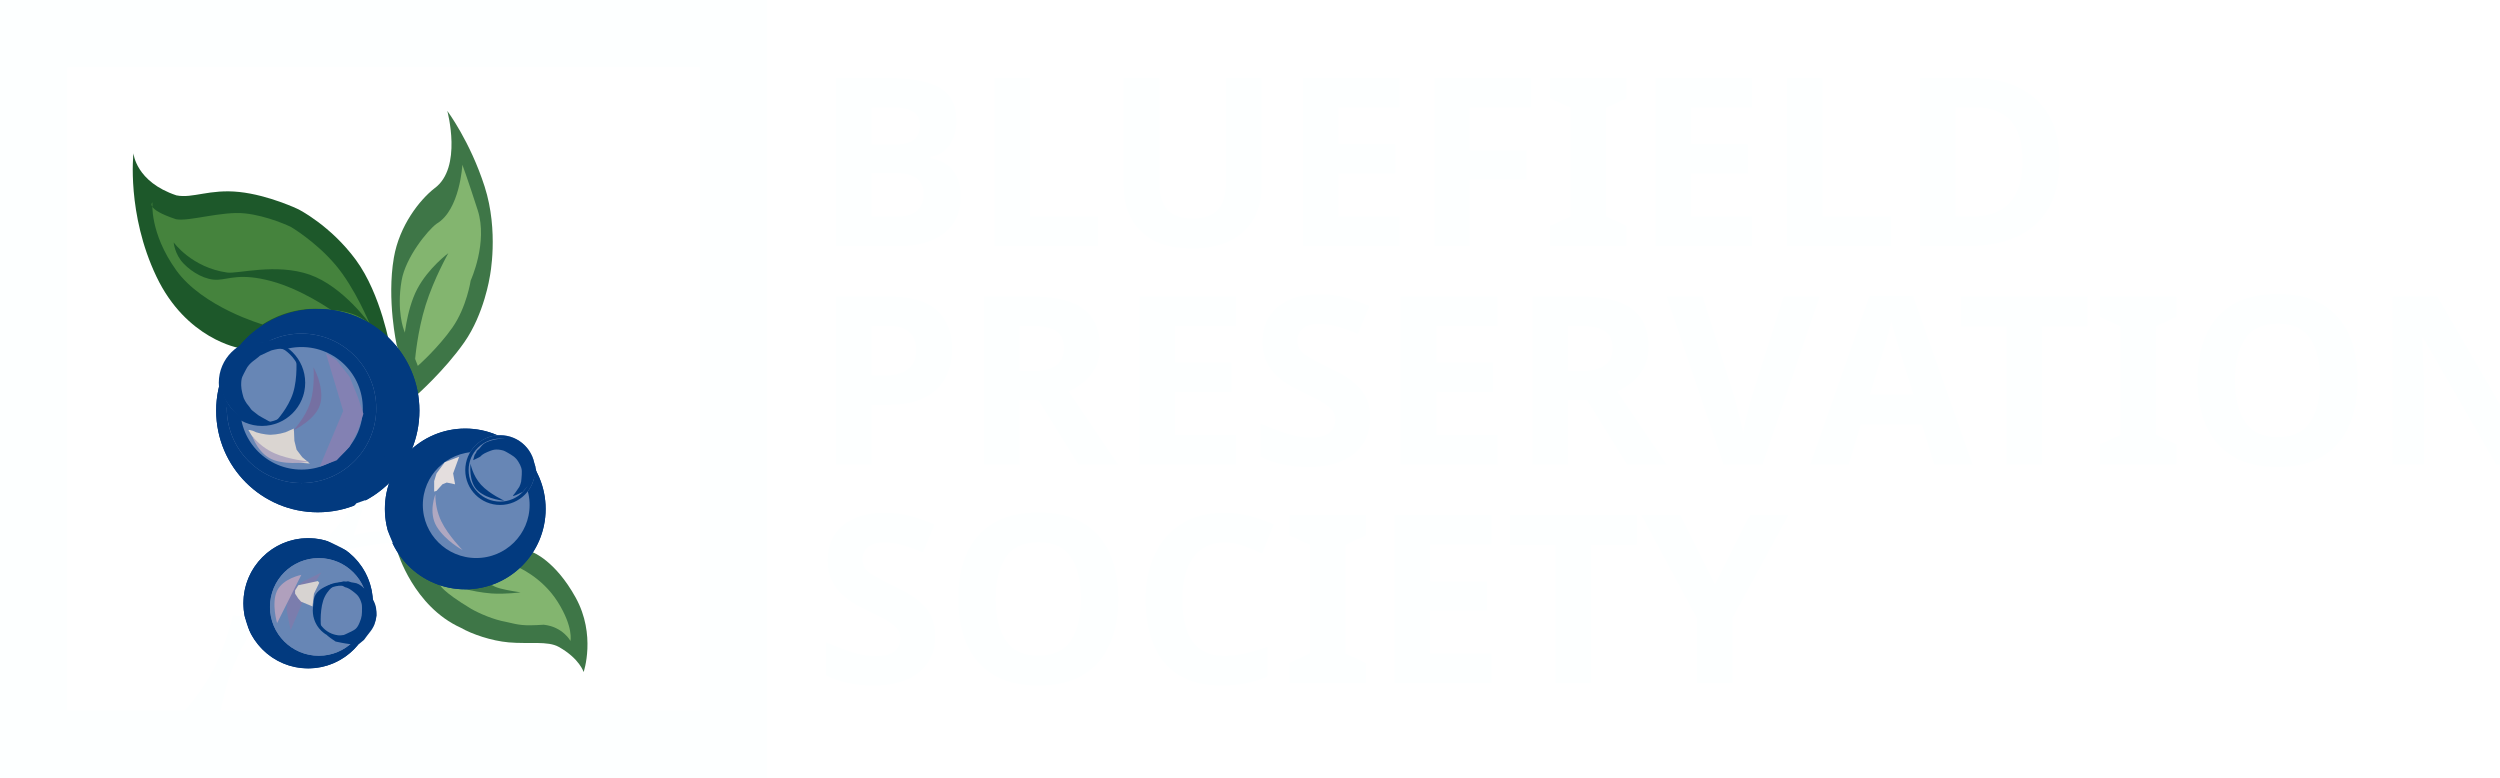
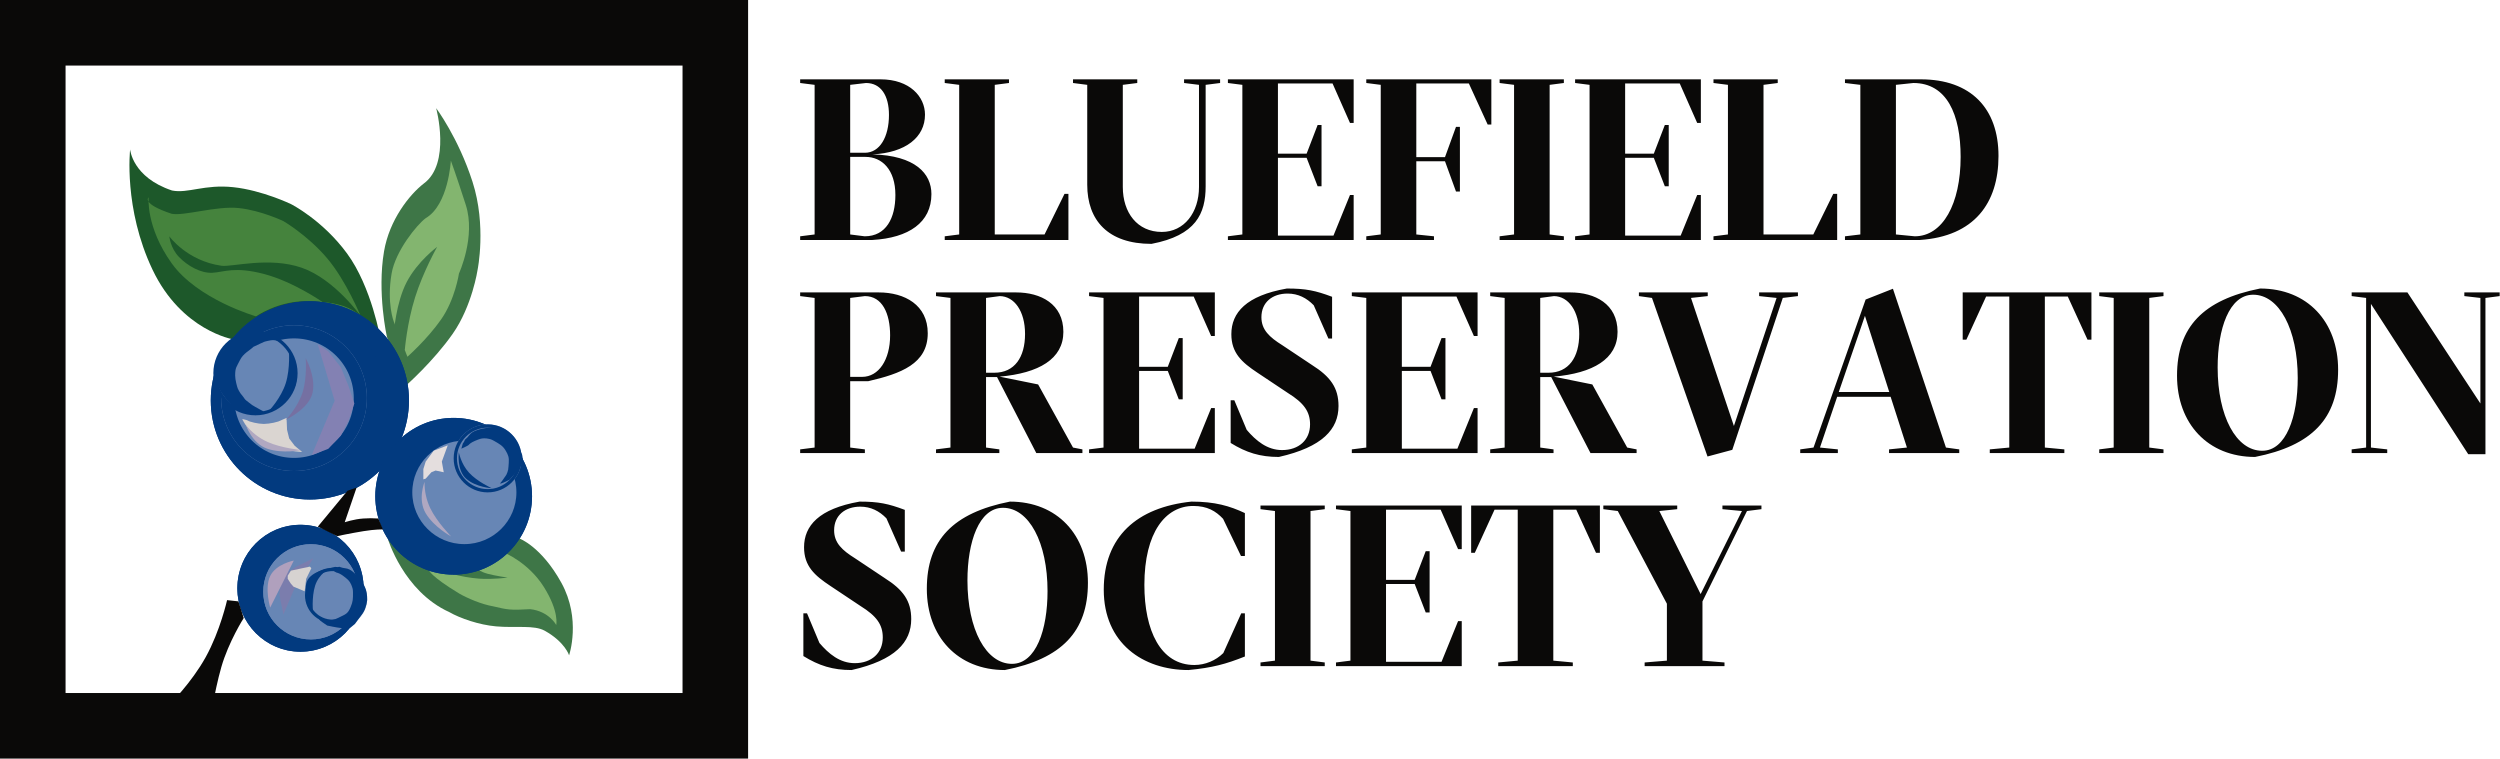
- <svg xmlns="http://www.w3.org/2000/svg" viewBox="75 7064 3718 1157">
+ <svg xmlns="http://www.w3.org/2000/svg" viewBox="102 5558 3813 1157">
  <defs>
-     <style>.a{fill:#1d582a;}.b{fill:#45833d;}.c{fill:#3e7647;}.d{fill:#83b56f;}.e,.n{fill:#023a7f;}.e,.f,.g{stroke:#023a7f;}.e{stroke-width:30px;}.f,.g,.h{fill:#6786b5;}.f,.h{stroke-width:20px;}.g{stroke-width:5px;}.h{stroke:#6786b5;}.i{fill:#8381b3;}.j{fill:#7b7dad;}.k{fill:#dad5d1;}.l{fill:#e4dede;}.m{fill:#d7d3d1;}.o{fill:#b0a0bd;}.p{fill:#7570a2;}.q{fill:#b0a8c1;}.r,.t{fill:#fdffff;}.s,.v{fill:none;}.s{stroke:#fdffff;stroke-width:100px;}.t{font-size:350px;font-family:GTEestiProDisplayTrial-Bold, GT Eesti Pro Display Trial;font-weight:700;}.u{stroke:none;}.w{filter:url(#a);}</style>
-     <filter id="a" x="540.186" y="7930.044" width="95.531" height="90.531" filterUnits="userSpaceOnUse">
+     <style>
+       .cls-1 {
+         fill: #1d582a;
+       }
+ 
+       .cls-2 {
+         fill: #45833d;
+       }
+ 
+       .cls-3 {
+         fill: #3e7647;
+       }
+ 
+       .cls-4 {
+         fill: #83b56f;
+       }
+ 
+       .cls-14, .cls-5 {
+         fill: #023a7f;
+       }
+ 
+       .cls-5, .cls-6, .cls-7 {
+         stroke: #023a7f;
+       }
+ 
+       .cls-5 {
+         stroke-width: 30px;
+       }
+ 
+       .cls-6, .cls-7, .cls-8 {
+         fill: #6786b5;
+       }
+ 
+       .cls-6, .cls-8 {
+         stroke-width: 20px;
+       }
+ 
+       .cls-7 {
+         stroke-width: 5px;
+       }
+ 
+       .cls-8 {
+         stroke: #6786b5;
+       }
+ 
+       .cls-9 {
+         fill: #8381b3;
+       }
+ 
+       .cls-10 {
+         fill: #7b7dad;
+       }
+ 
+       .cls-11 {
+         fill: #dad5d1;
+       }
+ 
+       .cls-12 {
+         fill: #e4dede;
+       }
+ 
+       .cls-13 {
+         fill: #d7d3d1;
+       }
+ 
+       .cls-15 {
+         fill: #b0a0bd;
+       }
+ 
+       .cls-16 {
+         fill: #7570a2;
+       }
+ 
+       .cls-17 {
+         fill: #b0a8c1;
+       }
+ 
+       .cls-18, .cls-20 {
+         fill: #0a0908;
+       }
+ 
+       .cls-19, .cls-22 {
+         fill: none;
+       }
+ 
+       .cls-19 {
+         stroke: #0a0908;
+         stroke-width: 100px;
+       }
+ 
+       .cls-20 {
+         stroke: rgba(0,0,0,0);
+       }
+ 
+       .cls-21 {
+         stroke: none;
+       }
+ 
+       .cls-23 {
+         filter: url(#Path_146);
+       }
+     </style>
+     <filter id="Path_146" x="567.186" y="6424.044" width="95.531" height="90.531" filterUnits="userSpaceOnUse">
      <feOffset dx="10" dy="5" input="SourceAlpha" />
-       <feGaussianBlur stdDeviation="0.5" result="b" />
+       <feGaussianBlur stdDeviation="0.5" result="blur" />
      <feFlood flood-color="#023a7f" />
-       <feComposite operator="in" in2="b" />
+       <feComposite operator="in" in2="blur" />
      <feComposite in="SourceGraphic" />
    </filter>
  </defs>
-   <g transform="translate(-5 1676)">
-     <g transform="translate(-420 5017.172)">
-       <g transform="translate(697.424 598.813)">
-         <path class="a" d="M2025.881,801.21s-78.8-12.917-123.268-106.328-34.153-183.3-34.153-183.3,3.356,42.428,63.912,62.568c24.24,4.9,49.4-9.75,93.509-5.046s87.874,25.758,87.874,25.758,47.857,24.01,85.543,75.316,51.133,131.028,51.133,131.028h-224.55Z" transform="translate(-1867.424 -511.587)" />
-         <path class="b" d="M2016.331,721.686s-89.272-25.6-128.855-81.072-35.065-100.449-35.065-100.449-11.842,9.417,35.065,25.018c18.777,3.8,68.328-12.336,102.494-8.692s68.069,19.953,68.069,19.953,36.663,21.445,66.279,56.206,51.612,89.037,51.612,89.037-35.386-23.353-81.485-23.353S2016.331,721.686,2016.331,721.686Z" transform="translate(-1823.14 -467.128)" />
-         <path class="a" d="M2155.128,742.217s-43.91-30.893-89.205-42.976-61.9-2.873-79.326-1.97-37.5-10.271-50.8-24.031-14.774-31.517-14.774-31.517,26.852,37.419,79.632,44.84c15.623,2.2,72.716-14.278,122.568,3.116s89.907,73.841,89.907,73.841a79.467,79.467,0,0,0-27.144-15.748A113.749,113.749,0,0,0,2155.128,742.217Z" transform="translate(-1860.17 -509.212)" />
+   <g id="Group_43" data-name="Group 43" transform="translate(22 170)">
+     <g id="Group_42" data-name="Group 42" transform="translate(-420 5017.172)">
+       <g id="Group_38" data-name="Group 38" transform="translate(697.424 598.813)">
+         <path id="Path_135" data-name="Path 135" class="cls-1" d="M2025.881,801.21s-78.8-12.917-123.268-106.328-34.153-183.3-34.153-183.3,3.356,42.428,63.912,62.568c24.24,4.9,49.4-9.75,93.509-5.046s87.874,25.758,87.874,25.758,47.857,24.01,85.543,75.316,51.133,131.028,51.133,131.028h-224.55Z" transform="translate(-1867.424 -511.587)" />
+         <path id="Path_136" data-name="Path 136" class="cls-2" d="M2016.331,721.686s-89.272-25.6-128.855-81.072-35.065-100.449-35.065-100.449-11.842,9.417,35.065,25.018c18.777,3.8,68.328-12.336,102.494-8.692s68.069,19.953,68.069,19.953,36.663,21.445,66.279,56.206,51.612,89.037,51.612,89.037-35.386-23.353-81.485-23.353S2016.331,721.686,2016.331,721.686Z" transform="translate(-1823.14 -467.128)" />
+         <path id="Path_137" data-name="Path 137" class="cls-1" d="M2155.128,742.217s-43.91-30.893-89.205-42.976-61.9-2.873-79.326-1.97-37.5-10.271-50.8-24.031-14.774-31.517-14.774-31.517,26.852,37.419,79.632,44.84c15.623,2.2,72.716-14.278,122.568,3.116s89.907,73.841,89.907,73.841a79.467,79.467,0,0,0-27.144-15.748A113.749,113.749,0,0,0,2155.128,742.217Z" transform="translate(-1860.17 -509.212)" />
      </g>
-       <g transform="translate(1091.294 1191.893)">
-         <path class="c" d="M2467.815,1104.081s33.52,12.025,64.174,67.556,11.819,110.7,11.819,110.7-6.085-20.033-36.937-37.362c-16.507-9.271-44.007-4.063-74.428-6.751-25.873-2.287-54.719-12.221-71.348-21.759-70.193-31.838-93.971-112.531-93.971-112.531s48.483,60.293,103.281,54.966S2467.815,1104.081,2467.815,1104.081Z" transform="translate(-2267.124 -1103.938)" />
-         <path class="d" d="M2411.483,1104.977s37,14.783,60.632,52.42,18.856,57.95,18.856,57.95-11.146-20.96-39.691-24.108c-31.245,1.893-35.392.574-55.9-4.189-18.659-3.259-39.929-12.505-52.189-19.538-44.174-26.623-46.357-35.644-46.357-35.644s13.328,4.743,44.339,5.943a105.2,105.2,0,0,0,18.561-3.59A194.043,194.043,0,0,0,2411.483,1104.977Z" transform="translate(-2233.895 -1083.206)" />
-         <path class="c" d="M2402.739,1150.039s4.775,4.462,16.13,7.553,30.362,5.778,30.362,5.778-22.118,3.1-43.491,1.656a227.05,227.05,0,0,1-42-7.434s13.186,1.19,22.976-1.635A105.4,105.4,0,0,0,2402.739,1150.039Z" transform="translate(-2266.319 -1103.509)" />
+       <g id="Group_39" data-name="Group 39" transform="translate(1091.294 1191.893)">
+         <path id="Path_138" data-name="Path 138" class="cls-3" d="M2467.815,1104.081s33.52,12.025,64.174,67.556,11.819,110.7,11.819,110.7-6.085-20.033-36.937-37.362c-16.507-9.271-44.007-4.063-74.428-6.751-25.873-2.287-54.719-12.221-71.348-21.759-70.193-31.838-93.971-112.531-93.971-112.531s48.483,60.293,103.281,54.966S2467.815,1104.081,2467.815,1104.081Z" transform="translate(-2267.124 -1103.938)" />
+         <path id="Path_139" data-name="Path 139" class="cls-4" d="M2411.483,1104.977s37,14.783,60.632,52.42,18.856,57.95,18.856,57.95-11.146-20.96-39.691-24.108c-31.245,1.893-35.392.574-55.9-4.189-18.659-3.259-39.929-12.505-52.189-19.538-44.174-26.623-46.357-35.644-46.357-35.644s13.328,4.743,44.339,5.943a105.2,105.2,0,0,0,18.561-3.59A194.043,194.043,0,0,0,2411.483,1104.977Z" transform="translate(-2233.895 -1083.206)" />
+         <path id="Path_140" data-name="Path 140" class="cls-3" d="M2402.739,1150.039s4.775,4.462,16.13,7.553,30.362,5.778,30.362,5.778-22.118,3.1-43.491,1.656a227.05,227.05,0,0,1-42-7.434s13.186,1.19,22.976-1.635A105.4,105.4,0,0,0,2402.739,1150.039Z" transform="translate(-2266.319 -1103.509)" />
      </g>
-       <g transform="translate(1081.871 535.766)">
-         <path class="c" d="M2335.824,409.561s-15.15-67.492-4.361-130.49c8.218-47.988,38.695-86.288,60.42-103.177,42.074-30.534,19.044-115.128,19.044-115.128s33.8,45.074,55.446,112.263,7.757,134.33,7.757,134.33-8.214,55.075-37.885,97.478-71.543,79.226-71.543,79.226Z" transform="translate(-2327.586 -60.766)" />
-         <path class="d" d="M2333.5,311.417s-11.106-28.165-3.355-73.426c5.9-34.477,38.934-74.925,52.053-84.446,34.842-20.456,38.3-87.753,38.3-87.753s7.237,19.254,22.792,67.526-10.421,104.673-10.421,104.673-5.9,39.569-27.219,70.033-51.4,56.92-51.4,56.92Z" transform="translate(-2314.741 14.252)" />
-         <path class="c" d="M2259.3,357.609s3.319-41.081,15.673-80.5,33.744-77.188,33.744-77.188-29.689,21.794-46.333,53.444-19.858,78.518-19.858,78.518Z" transform="translate(-2223.815 11.64)" />
+       <g id="Group_40" data-name="Group 40" transform="translate(1081.871 535.766)">
+         <path id="Path_141" data-name="Path 141" class="cls-3" d="M2335.824,409.561s-15.15-67.492-4.361-130.49c8.218-47.988,38.695-86.288,60.42-103.177,42.074-30.534,19.044-115.128,19.044-115.128s33.8,45.074,55.446,112.263,7.757,134.33,7.757,134.33-8.214,55.075-37.885,97.478-71.543,79.226-71.543,79.226Z" transform="translate(-2327.586 -60.766)" />
+         <path id="Path_142" data-name="Path 142" class="cls-4" d="M2333.5,311.417s-11.106-28.165-3.355-73.426c5.9-34.477,38.934-74.925,52.053-84.446,34.842-20.456,38.3-87.753,38.3-87.753s7.237,19.254,22.792,67.526-10.421,104.673-10.421,104.673-5.9,39.569-27.219,70.033-51.4,56.92-51.4,56.92Z" transform="translate(-2314.741 14.252)" />
+         <path id="Path_143" data-name="Path 143" class="cls-3" d="M2259.3,357.609s3.319-41.081,15.673-80.5,33.744-77.188,33.744-77.188-29.689,21.794-46.333,53.444-19.858,78.518-19.858,78.518Z" transform="translate(-2223.815 11.64)" />
      </g>
-       <g transform="translate(821.479 830.387)">
-         <g class="e" transform="translate(0 0)">
-           <circle class="u" cx="151.147" cy="151.147" r="151.147" />
-           <circle class="v" cx="151.147" cy="151.147" r="136.147" />
+       <g id="Group_41" data-name="Group 41" transform="translate(821.479 830.387)">
+         <g id="Ellipse_28" data-name="Ellipse 28" class="cls-5" transform="translate(0 0)">
+           <circle class="cls-21" cx="151.147" cy="151.147" r="151.147" />
+           <circle class="cls-22" cx="151.147" cy="151.147" r="136.147" />
        </g>
-         <g class="f" transform="translate(15.806 36.552)">
-           <circle class="u" cx="111.137" cy="111.137" r="111.137" />
-           <circle class="v" cx="111.137" cy="111.137" r="101.137" />
+         <g id="Ellipse_29" data-name="Ellipse 29" class="cls-6" transform="translate(15.806 36.552)">
+           <circle class="cls-21" cx="111.137" cy="111.137" r="111.137" />
+           <circle class="cls-22" cx="111.137" cy="111.137" r="101.137" />
        </g>
-         <path class="g" d="M64.243,2.5A61.743,61.743,0,1,1,2.5,64.243,61.743,61.743,0,0,1,64.243,2.5Z" transform="translate(3.921 45.412)" />
-         <g class="e" transform="translate(250.923 177.82)">
-           <circle class="u" cx="119.534" cy="119.534" r="119.534" />
-           <circle class="v" cx="119.534" cy="119.534" r="104.534" />
+         <path id="Path_144" data-name="Path 144" class="cls-7" d="M64.243,2.5A61.743,61.743,0,1,1,2.5,64.243,61.743,61.743,0,0,1,64.243,2.5Z" transform="translate(3.921 45.412)" />
+         <g id="Ellipse_30" data-name="Ellipse 30" class="cls-5" transform="translate(250.923 177.82)">
+           <circle class="cls-21" cx="119.534" cy="119.534" r="119.534" />
+           <circle class="cls-22" cx="119.534" cy="119.534" r="104.534" />
        </g>
-         <path class="f" d="M90.4,1c49.376,0,89.4,39.806,89.4,88.91s-40.027,88.91-89.4,88.91S1,139.013,1,89.91,41.027,1,90.4,1Z" transform="translate(296.354 201.517)" />
-         <g class="g" transform="translate(370.457 187.698)">
-           <circle class="u" cx="51.864" cy="51.864" r="51.864" />
-           <circle class="v" cx="51.864" cy="51.864" r="49.364" />
+         <path id="Path_145" data-name="Path 145" class="cls-6" d="M90.4,1c49.376,0,89.4,39.806,89.4,88.91s-40.027,88.91-89.4,88.91S1,139.013,1,89.91,41.027,1,90.4,1Z" transform="translate(296.354 201.517)" />
+         <g id="Ellipse_31" data-name="Ellipse 31" class="cls-7" transform="translate(370.457 187.698)">
+           <circle class="cls-21" cx="51.864" cy="51.864" r="51.864" />
+           <circle class="cls-22" cx="51.864" cy="51.864" r="49.364" />
        </g>
-         <g class="e" transform="translate(40.503 340.821)">
-           <ellipse class="u" cx="96.319" cy="96.813" rx="96.319" ry="96.813" />
-           <ellipse class="v" cx="96.319" cy="96.813" rx="81.319" ry="81.813" />
+         <g id="Ellipse_32" data-name="Ellipse 32" class="cls-5" transform="translate(40.503 340.821)">
+           <ellipse class="cls-21" cx="96.319" cy="96.813" rx="96.319" ry="96.813" />
+           <ellipse class="cls-22" cx="96.319" cy="96.813" rx="81.319" ry="81.813" />
        </g>
-         <g class="h" transform="translate(80.019 370.457)">
-           <circle class="u" cx="72.61" cy="72.61" r="72.61" />
-           <circle class="v" cx="72.61" cy="72.61" r="62.61" />
+         <g id="Ellipse_33" data-name="Ellipse 33" class="cls-8" transform="translate(80.019 370.457)">
+           <circle class="cls-21" cx="72.61" cy="72.61" r="72.61" />
+           <circle class="cls-22" cx="72.61" cy="72.61" r="62.61" />
        </g>
-         <g class="w" transform="matrix(1, 0, 0, 1, -396.48, -7523.56)">
-           <path class="g" d="M41.515,2A39.607,39.607,0,0,1,78.272,26.98a39.107,39.107,0,0,1,2.759,14.535A39.515,39.515,0,1,1,41.515,2Z" transform="translate(540.69 7930.54)" />
+         <g class="cls-23" transform="matrix(1, 0, 0, 1, -423.48, -6017.56)">
+           <path id="Path_146-2" data-name="Path 146" class="cls-7" d="M41.515,2A39.607,39.607,0,0,1,78.272,26.98a39.107,39.107,0,0,1,2.759,14.535A39.515,39.515,0,1,1,41.515,2Z" transform="translate(567.69 6424.54)" />
        </g>
-         <path class="i" d="M2907.066,686.442l25.759,85.988-34.849,82.8,25.069-9.391,19.186-20.121,11.84-22.706,8.8-26.4-8.8-26.314-11.84-28.957L2923.044,697.1Z" transform="translate(-2743.89 -620.805)" />
-         <path class="j" d="M2802.012,1105.481l19.259-45.118,26.411-40.64-26.411,12.964-13.983,9.76-9.213,17.915-2.177,13.81,2.177,12.236Z" transform="translate(-2691.282 -627.806)" />
-         <path class="k" d="M2804.205,826.973l-12.614,5.537a84.018,84.018,0,0,1-14.617,3.126c-7.328.782-7.716.782-14.693,0a82.273,82.273,0,0,1-14.153-3.126l-5.051-2.263-4.587-1.147h-1.955a123.264,123.264,0,0,0,9.378,14.649c5.159,6.739,6.512,8.861,11.255,12.308s9.93,6.627,9.93,6.627a112.571,112.571,0,0,0,14.418,6.884c8.064,3.149,17.839,5.713,17.839,5.713l18.1,2.8,10.564.956-11.34-9.469-8.422-11.116-3.305-13.331Z" transform="translate(-2688.625 -649.18)" />
-         <path class="l" d="M2113.3,991.42l-2.93-16.213,9.034-24.817-21.412,8.124-12.271,16.693-3.528,11.347v15.7l3.528-1.115,8.707-9.722,6.466-2.642Z" transform="translate(-1757.976 -730.694)" />
-         <path class="m" d="M1920.629,1152.569l-29.04,6.209-4.777,7.652v4.852l4.777,7.344,4.07,4.574,17.014,7.064,2.223-18.982,7.906-16.22Z" transform="translate(-1769.439 -747.962)" />
-         <path class="n" d="M1943.146,1153.779c1.5.2,5,1.211,10.444,5.371s7.954,6.261,9.994,9.77a28.6,28.6,0,0,1,2.981,6.63c.6,1.662,1.368,3.556,1.368,8.674,0,9.657.127,13.086-3.679,22.151s-6.7,10.467-14.014,13.956c-4.673,2.229-6.8,3.371-9.514,4.424a32.9,32.9,0,0,1-8.266,1.564c-5.478-.706-9.365-.367-15-1.564s11.17,9.683,11.17,9.683,14.172,3.048,19.991,3.623,4.176.771,8.084.624a35.219,35.219,0,0,0,7.55-1.214l6.631-5.462,8.565-11.677a46.064,46.064,0,0,0,6.741-11.04,60.189,60.189,0,0,0,3.432-13.608s.237-9.113-2.029-16.1a47.173,47.173,0,0,0-6.355-12.4,76.885,76.885,0,0,0-5.9-7.549,61.958,61.958,0,0,0-7.408-7.114c-2.677-2.285-6.983-5.13-12.273-5.565s-8.1-2.646-9.279-2.02-5.822,0-5.822,0l-7.911,2.02S1941.649,1153.578,1943.146,1153.779Z" transform="translate(-1751.027 -739.899)" />
-         <path class="n" d="M26.843,8.946c1.5.2,5,1.211,10.444,5.371s7.954,6.262,9.993,9.771a28.6,28.6,0,0,1,2.981,6.63c.6,1.662,1.368,3.556,1.368,8.674,0,9.657.271,14.935-3.68,22.151S41.25,72.01,33.937,75.5c-4.673,2.229-6.8,3.371-9.514,4.424a32.9,32.9,0,0,1-8.266,1.563c-5.478-.706-9.365-.367-15-1.563s11.17,9.682,11.17,9.682S26.5,92.654,32.317,93.229s4.176.771,8.084.624a35.214,35.214,0,0,0,7.549-1.214l6.631-5.462L63.147,75.5a46.046,46.046,0,0,0,6.741-11.04,60.164,60.164,0,0,0,3.432-13.608s.237-9.113-2.029-16.1a47.173,47.173,0,0,0-6.355-12.4,76.9,76.9,0,0,0-5.9-7.549A61.951,61.951,0,0,0,51.63,7.7c-2.677-2.286-6.983-5.13-12.273-5.565s-8.1-2.645-9.279-2.02-5.823,0-5.823,0l-7.91,2.02S25.345,8.745,26.843,8.946Z" transform="translate(372.138 237.885) rotate(-60)" />
-         <path class="n" d="M36.123,10c6.8,3.958,3.134,1.578,10.2,6.984,6.021,4.605,5.156,4.084,7.8,7.843.254.357,4.762,6.062,4.762,6.062A50.846,50.846,0,0,1,63,38.365c.78,2.159,3.873,12.71,3.873,19.359,0,12.546-2.049,12.879-7.216,23.455s-14.737,14.6-20.715,20.506c-6.071,2.9-6.113,2.857-11.242,5.282-5.778,2.105-2.536,2-10.5,3.706s-8.442,1.554-15.763,0S17.2,121.925,17.2,121.925s18.44-.746,26,0,5.789.192,10.866,0a10.5,10.5,0,0,0,7.643-3.519l10.78-5.154,11.127-15.17A59.819,59.819,0,0,0,92.369,83.74a78.152,78.152,0,0,0,4.458-17.678s.308-11.839-2.635-20.912a61.273,61.273,0,0,0-8.256-16.1,99.932,99.932,0,0,0-7.662-9.807A80.482,80.482,0,0,0,68.651,10c-3.478-2.969-9.071-6.664-15.944-7.229S42.186-.669,40.652.144s-7.564,0-7.564,0L22.812,2.768S29.322,6.039,36.123,10Z" transform="translate(104.051 171.067) rotate(180)" />
-         <path class="o" d="M1857.284,1201.053l36.023-71.7s-27.149,5.188-36.023,23.593S1857.284,1201.053,1857.284,1201.053Z" transform="translate(-1766.669 -733.966)" />
-         <path class="n" d="M981.518,1316.761s-2.45-24.206,3.183-41.983,21.466-26.255,21.466-26.255-31.414,4.142-35.172,23.6S981.518,1316.761,981.518,1316.761Z" transform="translate(-825.582 -840.998)" />
-         <path class="n" d="M11.66,93.922S9.095,64.727,16.336,41.873,41.715,0,41.715,0,5.76,16.858.93,41.873,11.66,93.922,11.66,93.922Z" transform="translate(130.687 166.75) rotate(180)" />
-         <path class="p" d="M11.66,93.922S9.095,64.727,16.336,41.873,41.715,0,41.715,0,5.76,16.858.93,41.873,11.66,93.922,11.66,93.922Z" transform="translate(156.372 180.58) rotate(180)" />
-         <path class="n" d="M7.835,71.107S5.385,46.9,11.017,29.124,30.365,0,30.365,0,4.551,10.748.794,30.207,7.835,71.107,7.835,71.107Z" transform="translate(363.141 256.325) rotate(-60)" />
-         <path class="q" d="M7.835,89.891s-2.45-30.6,3.183-53.073A89.5,89.5,0,0,1,30.365,0S4.551,13.587.794,38.186,7.835,89.891,7.835,89.891Z" transform="matrix(0.766, -0.643, 0.643, 0.766, 302.826, 294.847)" />
-         <path class="q" d="M7.835,89.891s-2.45-30.6,3.183-53.073A89.5,89.5,0,0,1,30.365,0S4.551,13.587.794,38.186,7.835,89.891,7.835,89.891Z" transform="matrix(0.174, -0.985, 0.985, 0.174, 48.489, 218.986)" />
+         <path id="Path_147" data-name="Path 147" class="cls-9" d="M2907.066,686.442l25.759,85.988-34.849,82.8,25.069-9.391,19.186-20.121,11.84-22.706,8.8-26.4-8.8-26.314-11.84-28.957L2923.044,697.1Z" transform="translate(-2743.89 -620.805)" />
+         <path id="Path_148" data-name="Path 148" class="cls-10" d="M2802.012,1105.481l19.259-45.118,26.411-40.64-26.411,12.964-13.983,9.76-9.213,17.915-2.177,13.81,2.177,12.236Z" transform="translate(-2691.282 -627.806)" />
+         <path id="Path_149" data-name="Path 149" class="cls-11" d="M2804.205,826.973l-12.614,5.537a84.018,84.018,0,0,1-14.617,3.126c-7.328.782-7.716.782-14.693,0a82.273,82.273,0,0,1-14.153-3.126l-5.051-2.263-4.587-1.147h-1.955a123.264,123.264,0,0,0,9.378,14.649c5.159,6.739,6.512,8.861,11.255,12.308s9.93,6.627,9.93,6.627a112.571,112.571,0,0,0,14.418,6.884c8.064,3.149,17.839,5.713,17.839,5.713l18.1,2.8,10.564.956-11.34-9.469-8.422-11.116-3.305-13.331Z" transform="translate(-2688.625 -649.18)" />
+         <path id="Path_150" data-name="Path 150" class="cls-12" d="M2113.3,991.42l-2.93-16.213,9.034-24.817-21.412,8.124-12.271,16.693-3.528,11.347v15.7l3.528-1.115,8.707-9.722,6.466-2.642Z" transform="translate(-1757.976 -730.694)" />
+         <path id="Path_151" data-name="Path 151" class="cls-13" d="M1920.629,1152.569l-29.04,6.209-4.777,7.652v4.852l4.777,7.344,4.07,4.574,17.014,7.064,2.223-18.982,7.906-16.22Z" transform="translate(-1769.439 -747.962)" />
+         <path id="Path_152" data-name="Path 152" class="cls-14" d="M1943.146,1153.779c1.5.2,5,1.211,10.444,5.371s7.954,6.261,9.994,9.77a28.6,28.6,0,0,1,2.981,6.63c.6,1.662,1.368,3.556,1.368,8.674,0,9.657.127,13.086-3.679,22.151s-6.7,10.467-14.014,13.956c-4.673,2.229-6.8,3.371-9.514,4.424a32.9,32.9,0,0,1-8.266,1.564c-5.478-.706-9.365-.367-15-1.564s11.17,9.683,11.17,9.683,14.172,3.048,19.991,3.623,4.176.771,8.084.624a35.219,35.219,0,0,0,7.55-1.214l6.631-5.462,8.565-11.677a46.064,46.064,0,0,0,6.741-11.04,60.189,60.189,0,0,0,3.432-13.608s.237-9.113-2.029-16.1a47.173,47.173,0,0,0-6.355-12.4,76.885,76.885,0,0,0-5.9-7.549,61.958,61.958,0,0,0-7.408-7.114c-2.677-2.285-6.983-5.13-12.273-5.565s-8.1-2.646-9.279-2.02-5.822,0-5.822,0l-7.911,2.02S1941.649,1153.578,1943.146,1153.779Z" transform="translate(-1751.027 -739.899)" />
+         <path id="Path_153" data-name="Path 153" class="cls-14" d="M26.843,8.946c1.5.2,5,1.211,10.444,5.371s7.954,6.262,9.993,9.771a28.6,28.6,0,0,1,2.981,6.63c.6,1.662,1.368,3.556,1.368,8.674,0,9.657.271,14.935-3.68,22.151S41.25,72.01,33.937,75.5c-4.673,2.229-6.8,3.371-9.514,4.424a32.9,32.9,0,0,1-8.266,1.563c-5.478-.706-9.365-.367-15-1.563s11.17,9.682,11.17,9.682S26.5,92.654,32.317,93.229s4.176.771,8.084.624a35.214,35.214,0,0,0,7.549-1.214l6.631-5.462L63.147,75.5a46.046,46.046,0,0,0,6.741-11.04,60.164,60.164,0,0,0,3.432-13.608s.237-9.113-2.029-16.1a47.173,47.173,0,0,0-6.355-12.4,76.9,76.9,0,0,0-5.9-7.549A61.951,61.951,0,0,0,51.63,7.7c-2.677-2.286-6.983-5.13-12.273-5.565s-8.1-2.645-9.279-2.02-5.823,0-5.823,0l-7.91,2.02S25.345,8.745,26.843,8.946Z" transform="translate(372.138 237.885) rotate(-60)" />
+         <path id="Path_154" data-name="Path 154" class="cls-14" d="M36.123,10c6.8,3.958,3.134,1.578,10.2,6.984,6.021,4.605,5.156,4.084,7.8,7.843.254.357,4.762,6.062,4.762,6.062A50.846,50.846,0,0,1,63,38.365c.78,2.159,3.873,12.71,3.873,19.359,0,12.546-2.049,12.879-7.216,23.455s-14.737,14.6-20.715,20.506c-6.071,2.9-6.113,2.857-11.242,5.282-5.778,2.105-2.536,2-10.5,3.706s-8.442,1.554-15.763,0S17.2,121.925,17.2,121.925s18.44-.746,26,0,5.789.192,10.866,0a10.5,10.5,0,0,0,7.643-3.519l10.78-5.154,11.127-15.17A59.819,59.819,0,0,0,92.369,83.74a78.152,78.152,0,0,0,4.458-17.678s.308-11.839-2.635-20.912a61.273,61.273,0,0,0-8.256-16.1,99.932,99.932,0,0,0-7.662-9.807A80.482,80.482,0,0,0,68.651,10c-3.478-2.969-9.071-6.664-15.944-7.229S42.186-.669,40.652.144s-7.564,0-7.564,0L22.812,2.768S29.322,6.039,36.123,10Z" transform="translate(104.051 171.067) rotate(180)" />
+         <path id="Path_155" data-name="Path 155" class="cls-15" d="M1857.284,1201.053l36.023-71.7s-27.149,5.188-36.023,23.593S1857.284,1201.053,1857.284,1201.053Z" transform="translate(-1766.669 -733.966)" />
+         <path id="Path_156" data-name="Path 156" class="cls-14" d="M981.518,1316.761s-2.45-24.206,3.183-41.983,21.466-26.255,21.466-26.255-31.414,4.142-35.172,23.6S981.518,1316.761,981.518,1316.761Z" transform="translate(-825.582 -840.998)" />
+         <path id="Path_157" data-name="Path 157" class="cls-14" d="M11.66,93.922S9.095,64.727,16.336,41.873,41.715,0,41.715,0,5.76,16.858.93,41.873,11.66,93.922,11.66,93.922Z" transform="translate(130.687 166.75) rotate(180)" />
+         <path id="Path_158" data-name="Path 158" class="cls-16" d="M11.66,93.922S9.095,64.727,16.336,41.873,41.715,0,41.715,0,5.76,16.858.93,41.873,11.66,93.922,11.66,93.922Z" transform="translate(156.372 180.58) rotate(180)" />
+         <path id="Path_159" data-name="Path 159" class="cls-14" d="M7.835,71.107S5.385,46.9,11.017,29.124,30.365,0,30.365,0,4.551,10.748.794,30.207,7.835,71.107,7.835,71.107Z" transform="translate(363.141 256.325) rotate(-60)" />
+         <path id="Path_160" data-name="Path 160" class="cls-17" d="M7.835,89.891s-2.45-30.6,3.183-53.073A89.5,89.5,0,0,1,30.365,0S4.551,13.587.794,38.186,7.835,89.891,7.835,89.891Z" transform="matrix(0.766, -0.643, 0.643, 0.766, 302.826, 294.847)" />
+         <path id="Path_161" data-name="Path 161" class="cls-17" d="M7.835,89.891s-2.45-30.6,3.183-53.073A89.5,89.5,0,0,1,30.365,0S4.551,13.587.794,38.186,7.835,89.891,7.835,89.891Z" transform="matrix(0.174, -0.985, 0.985, 0.174, 48.489, 218.986)" />
      </g>
-       <path class="r" d="M1944.983,1309.8l61.059,31.868s7.172-50.506,18.245-89.116,34.2-74.939,34.2-74.939l-8.124-25.38-17.277-1.892s-10.462,46.871-32.487,86.736S1944.983,1309.8,1944.983,1309.8Z" transform="translate(-1186.746 135.799)" />
-       <path class="r" d="M2153.277,1085.12l45.259-54.69,13.876-4.922-18.124,52.978s14.256-4.832,28.369-5.737a151.245,151.245,0,0,1,22.85,0l7.08,16.626s-11.462-.315-29.93,2.711-40.006,7.527-40.006,7.527Z" transform="translate(-1168.523 88.905)" />
+       <path id="Path_162" data-name="Path 162" class="cls-18" d="M1944.983,1309.8l61.059,31.868s7.172-50.506,18.245-89.116,34.2-74.939,34.2-74.939l-8.124-25.38-17.277-1.892s-10.462,46.871-32.487,86.736S1944.983,1309.8,1944.983,1309.8Z" transform="translate(-1186.746 135.799)" />
+       <path id="Path_163" data-name="Path 163" class="cls-18" d="M2153.277,1085.12l45.259-54.69,13.876-4.922-18.124,52.978s14.256-4.832,28.369-5.737a151.245,151.245,0,0,1,22.85,0l7.08,16.626s-11.462-.315-29.93,2.711-40.006,7.527-40.006,7.527Z" transform="translate(-1168.523 88.905)" />
    </g>
-     <path class="s" d="M0,0H1041V1057H0Z" transform="translate(130 5438)" />
-     <text class="t" transform="translate(1292 5754)">
-       <tspan x="0" y="0">BLUEFIELD</tspan>
-       <tspan x="0" y="325">PRESERVATION</tspan>
-       <tspan x="0" y="650">SOCIETY</tspan>
-     </text>
+     <path id="Path_164" data-name="Path 164" class="cls-19" d="M0,0H1041V1057H0Z" transform="translate(130 5438)" />
+     <path id="Path_196" data-name="Path 196" class="cls-20" d="M8.4,0H118.65c55.3-3.15,89.95-26.6,89.95-70,0-31.15-24.5-58.8-89.95-60.55C169.4-133,198.8-156.8,198.8-191.1c0-27.3-23.1-53.9-67.9-53.9H8.4v5.6l22.05,2.8V-8.4L8.4-5.6ZM84.7-133V-236.6l24.15-2.8c22.75,0,35,19.25,35,48.65,0,33.6-14,57.75-36.75,57.75ZM106.75-5.6,84.7-8.4V-126.7h23.45c24.85,0,45.5,19.25,45.5,58.1C153.65-33.6,139.65-5.6,106.75-5.6ZM228.9,0H417.55V-70.35H411.6L381.15-8.4H305.2V-236.6l21.7-2.8V-245h-98v5.6l22.05,2.8V-8.4L228.9-5.6ZM544.25,5.95c67.9-12.95,82.6-46.2,82.6-87.85V-236.6l22.05-2.8V-245H593.95v5.6l22.75,2.8V-80.85c0,39.2-22.75,68.6-56.7,68.6-37.45,0-59.5-29.4-59.5-68.6V-236.6l22.05-2.8V-245h-98v5.6l21.7,2.8V-84.35C446.25-30.1,477.75,5.95,544.25,5.95ZM660.8,0H852.6V-68.6H847L821.8-6.65H737.1V-125.3h43.75l16.8,43.4h5.95v-93.45h-5.95l-16.8,43.75H737.1V-238.7h83.3L847-178.5h5.6V-245H660.8v5.6l22.05,2.8V-8.4L660.8-5.6ZM871.85,0H975.1V-5.6L948.15-8.4V-120.05H991.9l16.8,46.2h5.95v-98.7h-5.95l-16.8,46.2H948.15V-238.7h80.15l28.7,62.65h5.6V-245H871.85v5.6l22.05,2.8V-8.4L871.85-5.6ZM1075.2,0h98V-5.6l-21.7-2.8V-236.6l21.7-2.8V-245h-98v5.6l22.05,2.8V-8.4L1075.2-5.6Zm115.15,0h191.8V-68.6h-5.6l-25.2,61.95h-84.7V-125.3h43.75l16.8,43.4h5.95v-93.45h-5.95l-16.8,43.75h-43.75V-238.7h83.3l26.6,60.2h5.6V-245h-191.8v5.6l22.05,2.8V-8.4l-22.05,2.8ZM1401.4,0h188.65V-70.35h-5.95L1553.65-8.4H1477.7V-236.6l21.7-2.8V-245h-98v5.6l22.05,2.8V-8.4L1401.4-5.6Zm200.55,0H1716.4c82.6-5.6,119.7-56,119.7-128.1,0-72.45-42-116.9-118.65-116.9h-115.5v5.6l23.45,2.8V-8.4l-23.45,2.8Zm106.4-5.6-28.7-2.8V-236.6l26.6-2.8c51.1,0,72.1,47.95,72.1,112.7C1778.35-54.95,1751.05-5.6,1708.35-5.6ZM8.4,325h98.7v-5.6l-22.4-2.8V215.45H112c50.05-11.55,91-26.6,91-73.15C203,99.25,168,80,128.1,80H8.4v5.6l22.05,2.8V316.6L8.4,319.4ZM84.7,208.8V88.4l22.4-2.8c26.6,0,38.5,26.6,38.5,59.85,0,37.45-17.5,63.35-42.7,63.35ZM424.55,316.6l-53.2-96.25-58.8-11.9c59.85-5.25,97.3-26.95,97.3-68.25,0-42.7-34.65-60.2-72.1-60.2H215.6v5.6l22.05,2.8V316.6l-22.05,2.8V325h96.6v-5.6l-20.3-2.8V209.15h16.8L368.55,325H438.9v-5.6ZM304.5,202.5H291.9V88.4l21-2.8c22.05.35,38.5,22.75,38.5,57.75C351.4,179.05,335.3,202.5,304.5,202.5ZM449.05,325h191.8V256.4h-5.6l-25.2,61.95h-84.7V199.7H569.1l16.8,43.4h5.95V149.65H585.9L569.1,193.4H525.35V86.3h83.3l26.6,60.2h5.6V80H449.05v5.6l22.05,2.8V316.6l-22.05,2.8Zm289.45,5.95c66.5-15.05,91-42.35,91-77.7,0-27.65-12.25-44.8-40.6-62.65l-45.15-30.1c-19.6-12.25-31.85-23.45-31.85-42.7,0-22.75,16.8-36.05,39.9-36.05,16.1,0,29.05,6.65,39.9,17.85l22.4,50.75h5.6V86.65c-25.2-9.45-39.9-12.6-68.95-12.6-61.95,10.85-84.7,36.75-84.7,69.65,0,28.7,16.1,43.05,39.9,58.8l46.2,30.8C777,248.7,786.1,262,786.1,281.25c0,23.8-17.15,39.2-42.7,39.2-22.75,0-39.9-14.35-53.9-30.8L670.6,244.5H665v65.1C688.8,324.3,709.8,330.95,738.5,330.95ZM849.8,325h191.8V256.4H1036l-25.2,61.95H926.1V199.7h43.75l16.8,43.4h5.95V149.65h-5.95l-16.8,43.75H926.1V86.3h83.3l26.6,60.2h5.6V80H849.8v5.6l22.05,2.8V316.6l-22.05,2.8Zm420-8.4-53.2-96.25-58.8-11.9c59.85-5.25,97.3-26.95,97.3-68.25,0-42.7-34.65-60.2-72.1-60.2H1060.85v5.6l22.05,2.8V316.6l-22.05,2.8V325h96.6v-5.6l-20.3-2.8V209.15h16.8L1213.8,325h70.35v-5.6ZM1149.75,202.5h-12.6V88.4l21-2.8c22.05.35,38.5,22.75,38.5,57.75C1196.65,179.05,1180.55,202.5,1149.75,202.5ZM1392.3,330.25l37.8-10.15,77-231.7,23.1-2.8V80h-59.15v5.6l26.6,2.8-65.1,195.3L1367.1,88.4l25.55-2.8V80h-105v5.6l19.95,2.8ZM1533.7,325h57.4v-5.6l-27.3-2.8,26.25-77.35h81.55l24.85,77.35-27.3,2.8V325h107.1v-5.6l-20.3-2.8L1675.1,74.4l-41.65,16.45L1554,316.6l-20.3,2.8Zm58.8-93.1,39.9-116.2,37.1,116.2ZM1822.8,325h113.75v-5.6l-29.75-2.8V86.3h35l30.1,65.8h5.95V80H1781.5v72.1h5.6l30.1-65.8h35.35V316.6l-29.75,2.8Zm166.95,0h98v-5.6l-21.7-2.8V88.4l21.7-2.8V80h-98v5.6l22.05,2.8V316.6l-22.05,2.8Zm237.65,5.95c86.8-17.15,126.7-58.8,126.7-133,0-73.15-46.9-123.9-119-123.9-86.8,17.15-126.7,58.8-126.7,133C2108.4,280.2,2155.65,330.95,2227.4,330.95Zm10.85-9.45c-39.55,0-67.9-52.5-67.9-127.05,0-58.8,17.5-110.95,54.25-110.95,39.55,0,67.9,52.85,67.9,127.05C2292.5,269.35,2275,321.5,2238.25,321.5Zm314.3,5.25h26.25V88.4l21.7-2.8V80h-53.9v5.6l24.5,2.8v161L2459.8,80h-85.05v5.6l22.05,2.8V316.6l-22.05,2.8V325H2429v-5.6l-24.85-2.8V97.5ZM86.8,655.95c66.5-15.05,91-42.35,91-77.7,0-27.65-12.25-44.8-40.6-62.65L92.05,485.5c-19.6-12.25-31.85-23.45-31.85-42.7,0-22.75,16.8-36.05,39.9-36.05,16.1,0,29.05,6.65,39.9,17.85l22.4,50.75H168v-63.7c-25.2-9.45-39.9-12.6-68.95-12.6C37.1,409.9,14.35,435.8,14.35,468.7c0,28.7,16.1,43.05,39.9,58.8l46.2,30.8c24.85,15.4,33.95,28.7,33.95,47.95,0,23.8-17.15,39.2-42.7,39.2-22.75,0-39.9-14.35-53.9-30.8L18.9,569.5H13.3v65.1C37.1,649.3,58.1,655.95,86.8,655.95Zm233.8,0c86.8-17.15,126.7-58.8,126.7-133,0-73.15-46.9-123.9-119-123.9-86.8,17.15-126.7,58.8-126.7,133C201.6,605.2,248.85,655.95,320.6,655.95Zm10.85-9.45c-39.55,0-67.9-52.5-67.9-127.05,0-58.8,17.5-110.95,54.25-110.95,39.55,0,67.9,52.85,67.9,127.05C385.7,594.35,368.2,646.5,331.45,646.5Zm269.15,9.45c36.75-3.5,57.05-9.1,86.1-20.65V569.5h-5.6l-27.3,60.55a63.314,63.314,0,0,1-44.1,18.2c-51.8,0-76.3-52.85-76.3-122.15,0-80.5,32.55-120.4,74.55-120.4,21.35,0,34.3,7.7,45.5,19.6l27.3,56.7h5.95V416.55c-23.1-10.85-45.5-17.5-81.55-17.5-82.95,8.75-133.7,53.2-133.7,134.4C471.45,615,531.3,655.95,600.6,655.95ZM710.5,650h98v-5.6l-21.7-2.8V413.4l21.7-2.8V405h-98v5.6l22.05,2.8V641.6l-22.05,2.8Zm115.15,0h191.8V581.4h-5.6l-25.2,61.95h-84.7V524.7H945.7l16.8,43.4h5.95V474.65H962.5L945.7,518.4H901.95V411.3h83.3l26.6,60.2h5.6V405H825.65v5.6l22.05,2.8V641.6l-22.05,2.8Zm247.45,0h113.75v-5.6l-29.75-2.8V411.3h35l30.1,65.8h5.95V405H1031.8v72.1h5.6l30.1-65.8h35.35V641.6l-29.75,2.8Zm223.3,0h121.8v-5.6l-33.6-2.8V551.3l67.9-137.9,22.05-2.8V405h-59.5v5.6l29.75,2.8-63,126.7-63-126.7,27.3-2.8V405H1233.4v5.6l22.05,2.8,74.9,141.4v86.8l-33.95,2.8Z" transform="translate(1292 5754)" />
  </g>
</svg>
